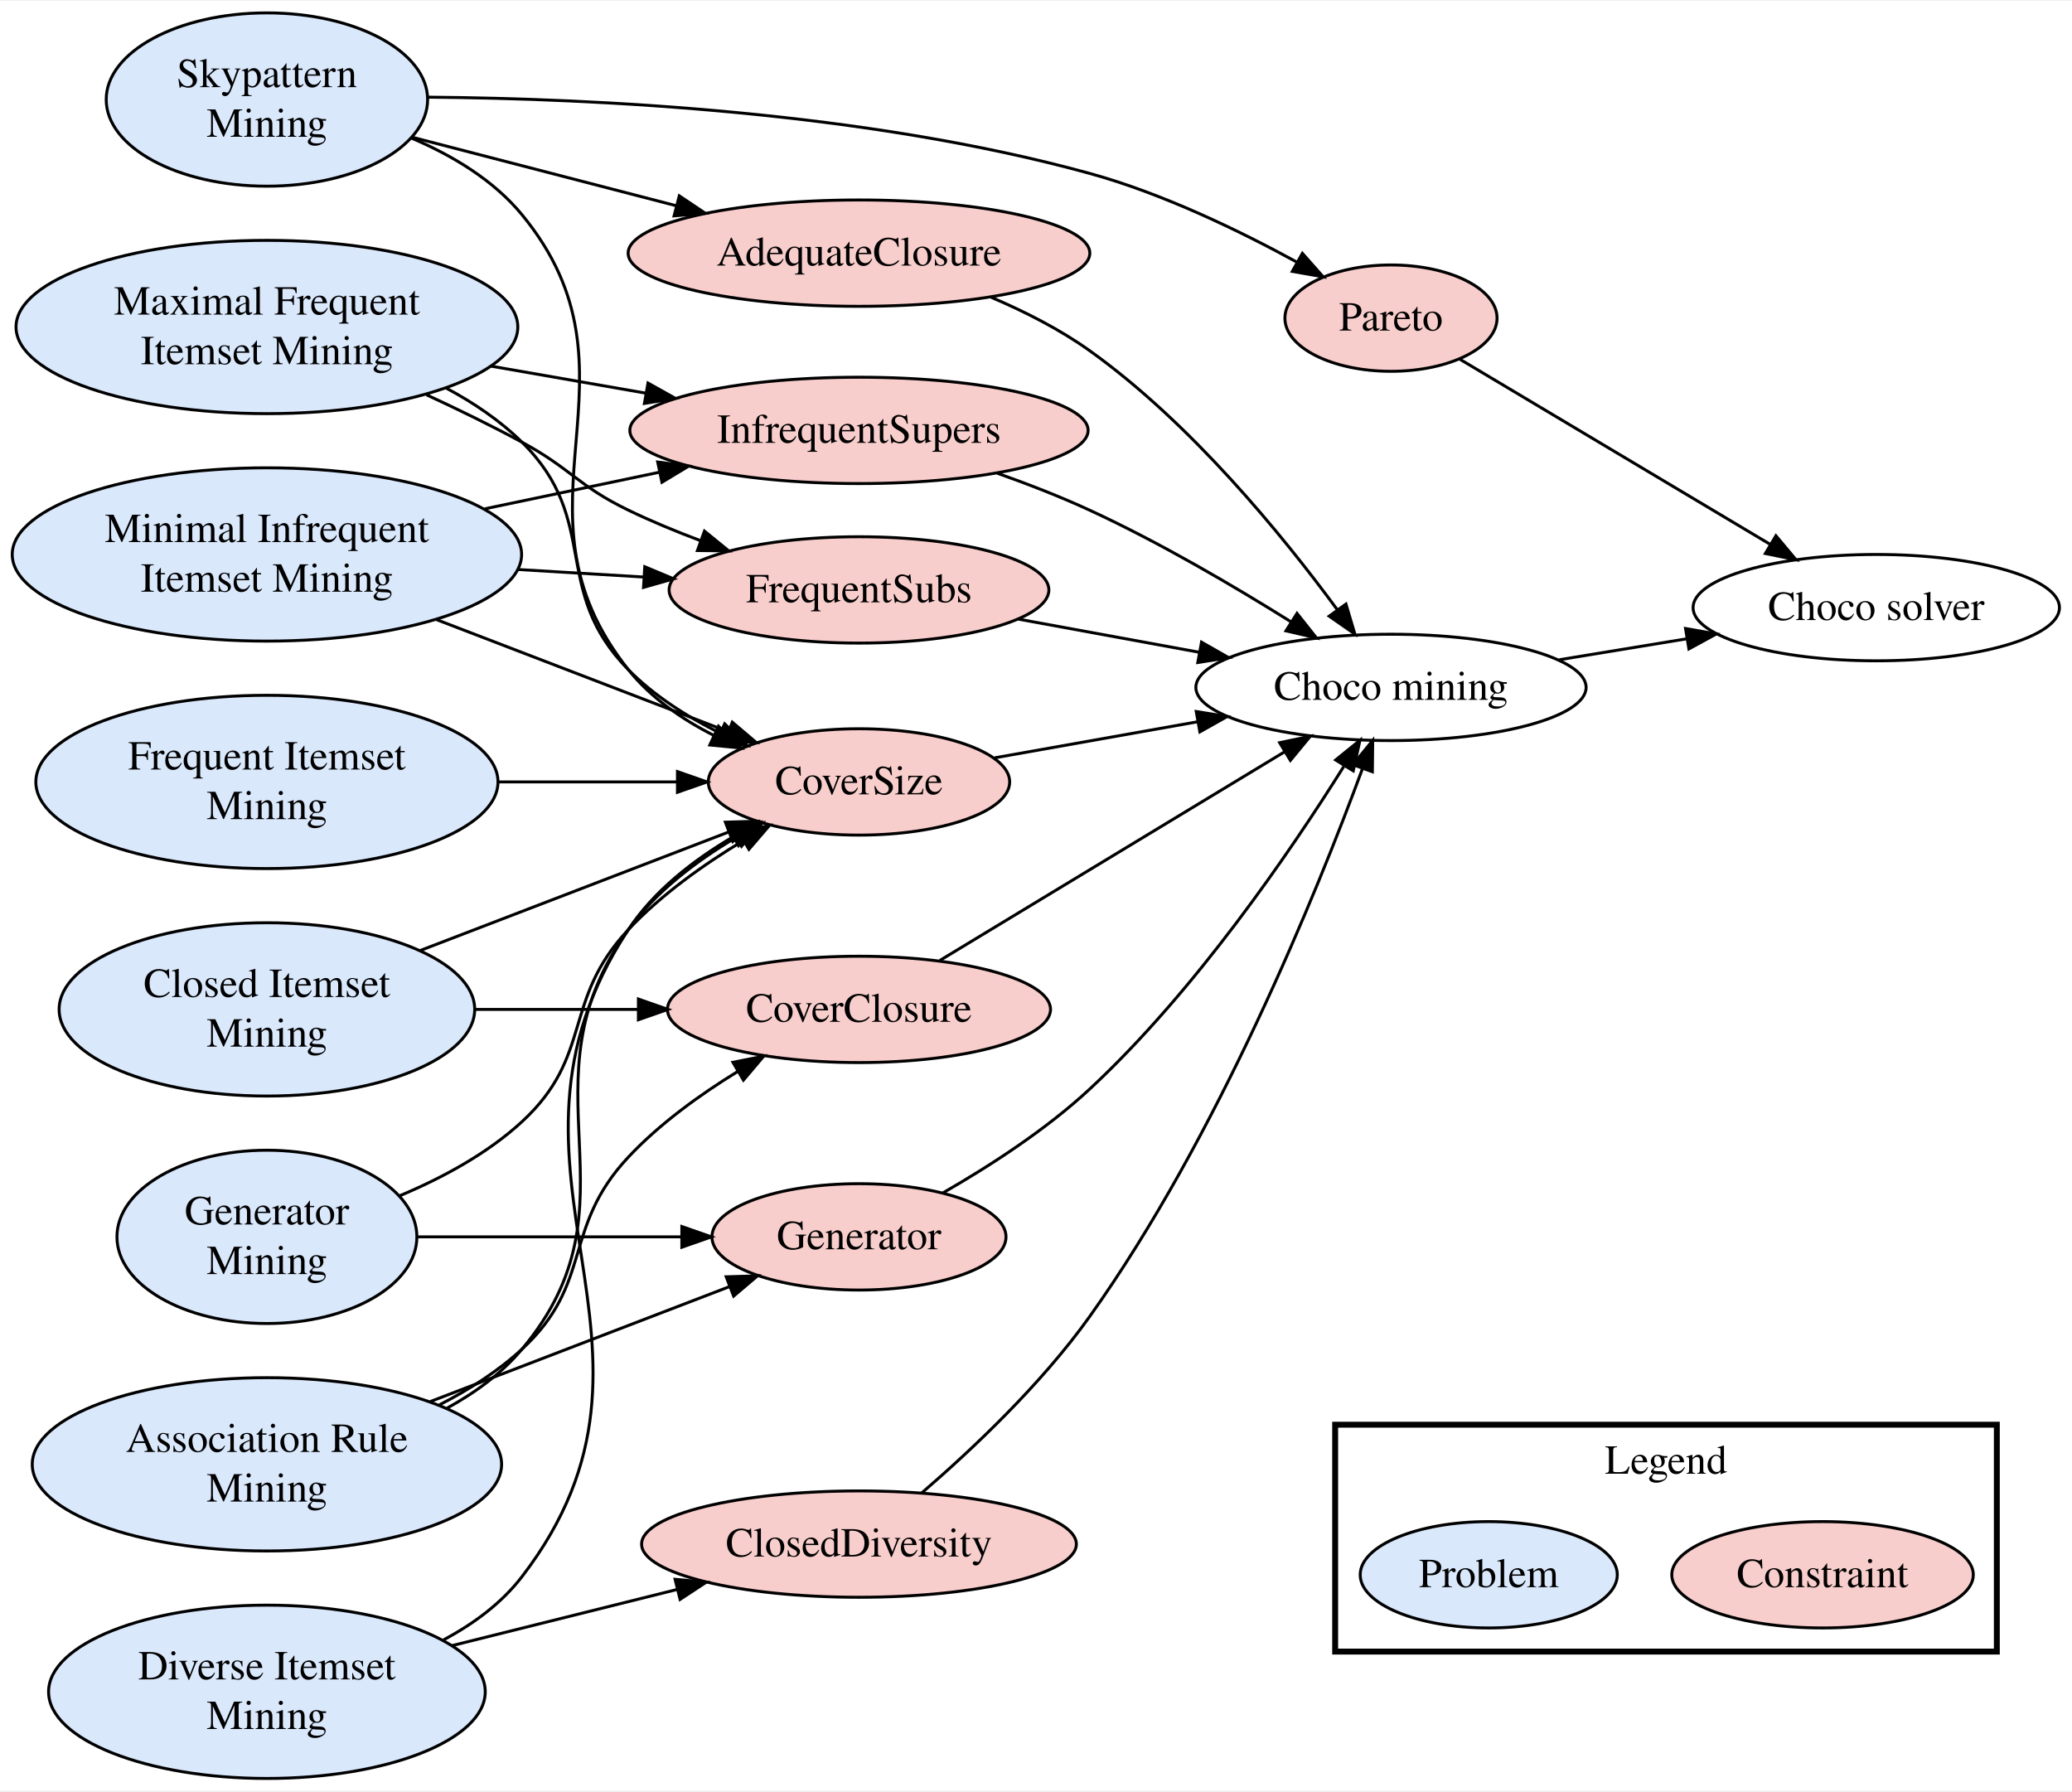
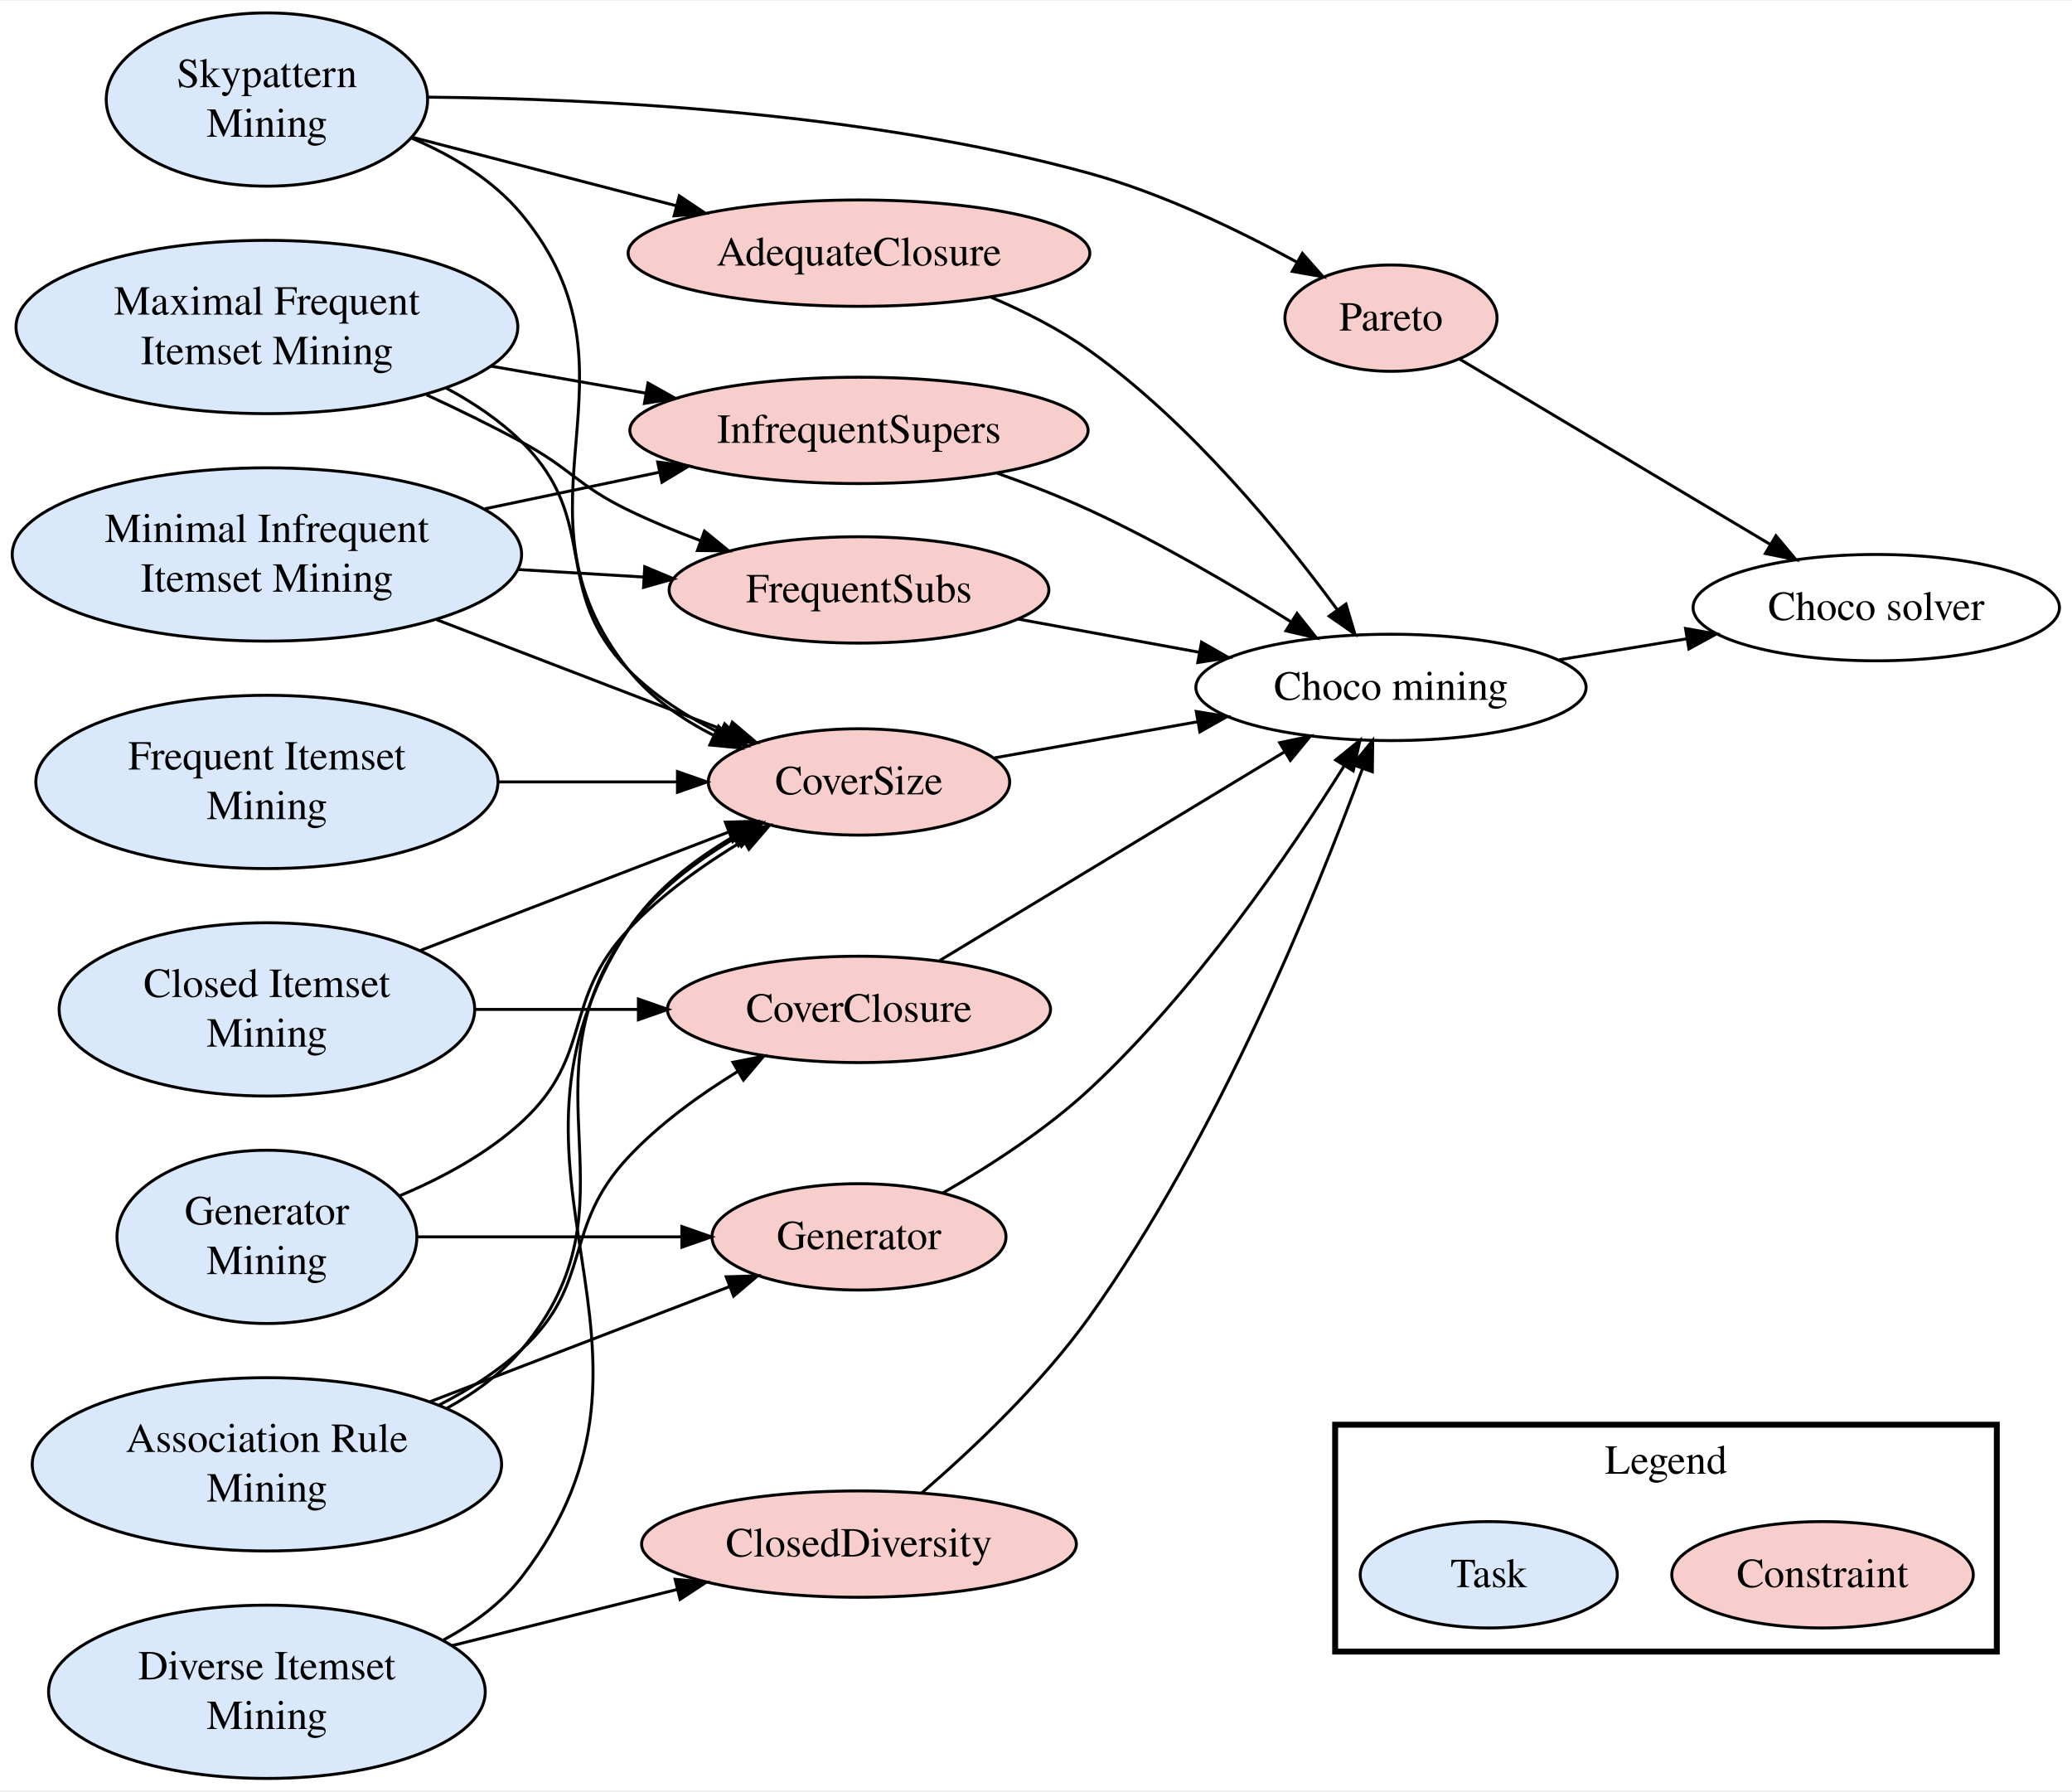
<svg xmlns="http://www.w3.org/2000/svg" width="701pt" height="606pt" viewBox="0.00 0.00 701.45 605.83">
  <g id="graph0" class="graph" transform="scale(1 1) rotate(0) translate(4 601.8313)">
    <polygon fill="#ffffff" stroke="transparent" points="-4,4 -4,-601.831 697.449,-601.831 697.449,4 -4,4" />
    <g id="node1" class="node">
      <ellipse fill="none" stroke="#000000" cx="631.188" cy="-396.416" rx="62.023" ry="18" />
      <text text-anchor="middle" x="631.188" y="-392.216" font-family="Times,serif" font-size="14.00" fill="#000000">Choco solver</text>
    </g>
    <g id="node2" class="node">
      <ellipse fill="none" stroke="#000000" cx="466.9" cy="-369.416" rx="66.056" ry="18" />
      <text text-anchor="middle" x="466.9" y="-365.216" font-family="Times,serif" font-size="14.00" fill="#000000">Choco mining</text>
    </g>
    <g id="edge1" class="edge">
      <path fill="none" stroke="#000000" d="M523.899,-378.783C537.77,-381.063 552.7,-383.516 566.884,-385.848" />
      <polygon fill="#000000" stroke="#000000" points="566.619,-389.351 577.054,-387.519 567.755,-382.444 566.619,-389.351" />
    </g>
    <g id="node3" class="node">
      <ellipse fill="#f8cecc" stroke="#000000" cx="286.797" cy="-337.416" rx="51.022" ry="18" />
      <text text-anchor="middle" x="286.797" y="-333.216" font-family="Times,serif" font-size="14.00" fill="#000000">CoverSize</text>
    </g>
    <g id="edge5" class="edge">
      <path fill="none" stroke="#000000" d="M332.71,-345.573C353.591,-349.283 378.677,-353.741 401.481,-357.792" />
      <polygon fill="#000000" stroke="#000000" points="400.975,-361.257 411.433,-359.561 402.2,-354.365 400.975,-361.257" />
    </g>
    <g id="node4" class="node">
      <ellipse fill="#f8cecc" stroke="#000000" cx="286.797" cy="-260.416" rx="64.847" ry="18" />
      <text text-anchor="middle" x="286.797" y="-256.216" font-family="Times,serif" font-size="14.00" fill="#000000">CoverClosure</text>
    </g>
    <g id="edge3" class="edge">
      <path fill="none" stroke="#000000" d="M314.15,-276.97C345.315,-295.832 396.369,-326.73 430.783,-347.558" />
      <polygon fill="#000000" stroke="#000000" points="429.217,-350.701 439.584,-352.884 432.841,-344.712 429.217,-350.701" />
    </g>
    <g id="node5" class="node">
      <ellipse fill="#f8cecc" stroke="#000000" cx="286.797" cy="-516.416" rx="78.15" ry="18" />
      <text text-anchor="middle" x="286.797" y="-512.216" font-family="Times,serif" font-size="14.00" fill="#000000">AdequateClosure</text>
    </g>
    <g id="edge4" class="edge">
      <path fill="none" stroke="#000000" d="M331.549,-501.474C342.95,-496.624 354.813,-490.601 364.872,-483.416 399.09,-458.97 430.01,-421.155 448.621,-395.859" />
      <polygon fill="#000000" stroke="#000000" points="451.658,-397.632 454.676,-387.477 445.984,-393.534 451.658,-397.632" />
    </g>
    <g id="node6" class="node">
      <ellipse fill="#f8cecc" stroke="#000000" cx="286.797" cy="-402.416" rx="64.286" ry="18" />
      <text text-anchor="middle" x="286.797" y="-398.216" font-family="Times,serif" font-size="14.00" fill="#000000">FrequentSubs</text>
    </g>
    <g id="edge6" class="edge">
      <path fill="none" stroke="#000000" d="M340.833,-392.515C360.068,-388.99 381.927,-384.985 401.979,-381.311" />
      <polygon fill="#000000" stroke="#000000" points="402.761,-384.726 411.966,-379.481 401.499,-377.841 402.761,-384.726" />
    </g>
    <g id="node7" class="node">
      <ellipse fill="#f8cecc" stroke="#000000" cx="286.797" cy="-456.416" rx="77.569" ry="18" />
      <text text-anchor="middle" x="286.797" y="-452.216" font-family="Times,serif" font-size="14.00" fill="#000000">InfrequentSupers</text>
    </g>
    <g id="edge7" class="edge">
      <path fill="none" stroke="#000000" d="M333.634,-441.914C344.072,-438.217 354.974,-433.982 364.872,-429.416 388.495,-418.516 413.708,-403.722 433.159,-391.551" />
      <polygon fill="#000000" stroke="#000000" points="435.087,-394.473 441.665,-386.167 431.343,-388.559 435.087,-394.473" />
    </g>
    <g id="node8" class="node">
      <ellipse fill="#f8cecc" stroke="#000000" cx="286.797" cy="-183.416" rx="49.777" ry="18" />
      <text text-anchor="middle" x="286.797" y="-179.216" font-family="Times,serif" font-size="14.00" fill="#000000">Generator</text>
    </g>
    <g id="edge8" class="edge">
      <path fill="none" stroke="#000000" d="M315.252,-198.325C330.864,-207.287 350.01,-219.615 364.872,-233.416 400.588,-266.582 432.679,-313.547 450.96,-342.71" />
      <polygon fill="#000000" stroke="#000000" points="448.165,-344.844 456.398,-351.513 454.12,-341.165 448.165,-344.844" />
    </g>
    <g id="node9" class="node">
      <ellipse fill="#f8cecc" stroke="#000000" cx="286.797" cy="-79.416" rx="73.593" ry="18" />
      <text text-anchor="middle" x="286.797" y="-75.216" font-family="Times,serif" font-size="14.00" fill="#000000">ClosedDiversity</text>
    </g>
    <g id="edge9" class="edge">
      <path fill="none" stroke="#000000" d="M308.024,-96.717C324.973,-111.325 348.512,-133.476 364.872,-156.416 408.311,-217.324 441.657,-299.609 457.231,-341.859" />
      <polygon fill="#000000" stroke="#000000" points="454.014,-343.254 460.717,-351.459 460.594,-340.865 454.014,-343.254" />
    </g>
    <g id="node10" class="node">
      <ellipse fill="#f8cecc" stroke="#000000" cx="466.9" cy="-494.416" rx="35.911" ry="18" />
      <text text-anchor="middle" x="466.9" y="-490.216" font-family="Times,serif" font-size="14.00" fill="#000000">Pareto</text>
    </g>
    <g id="edge2" class="edge">
      <path fill="none" stroke="#000000" d="M490.09,-480.582C517.497,-464.233 563.412,-436.845 595.393,-417.768" />
      <polygon fill="#000000" stroke="#000000" points="597.222,-420.752 604.017,-412.624 593.636,-414.741 597.222,-420.752" />
    </g>
    <g id="node11" class="node">
      <ellipse fill="#dae8fc" stroke="#000000" cx="86.361" cy="-337.416" rx="78.227" ry="29.331" />
      <text text-anchor="middle" x="86.361" y="-341.616" font-family="Times,serif" font-size="14.00" fill="#000000">Frequent Itemset</text>
      <text text-anchor="middle" x="86.361" y="-324.816" font-family="Times,serif" font-size="14.00" fill="#000000"> Mining</text>
    </g>
    <g id="edge10" class="edge">
      <path fill="none" stroke="#000000" d="M164.716,-337.416C184.819,-337.416 206.156,-337.416 225.274,-337.416" />
      <polygon fill="#000000" stroke="#000000" points="225.346,-340.916 235.346,-337.416 225.346,-333.916 225.346,-340.916" />
    </g>
    <g id="node12" class="node">
      <ellipse fill="#dae8fc" stroke="#000000" cx="86.361" cy="-260.416" rx="70.345" ry="29.331" />
      <text text-anchor="middle" x="86.361" y="-264.616" font-family="Times,serif" font-size="14.00" fill="#000000">Closed Itemset</text>
      <text text-anchor="middle" x="86.361" y="-247.816" font-family="Times,serif" font-size="14.00" fill="#000000"> Mining</text>
    </g>
    <g id="edge11" class="edge">
      <path fill="none" stroke="#000000" d="M138.239,-280.345C170.58,-292.77 211.754,-308.587 242.549,-320.417" />
      <polygon fill="#000000" stroke="#000000" points="241.568,-323.79 252.158,-324.109 244.078,-317.255 241.568,-323.79" />
    </g>
    <g id="edge12" class="edge">
      <path fill="none" stroke="#000000" d="M157.027,-260.416C174.822,-260.416 193.983,-260.416 211.975,-260.416" />
      <polygon fill="#000000" stroke="#000000" points="212.123,-263.916 222.123,-260.416 212.123,-256.916 212.123,-263.916" />
    </g>
    <g id="node13" class="node">
      <ellipse fill="#dae8fc" stroke="#000000" cx="86.361" cy="-568.416" rx="54.405" ry="29.331" />
      <text text-anchor="middle" x="86.361" y="-572.616" font-family="Times,serif" font-size="14.00" fill="#000000">Skypattern</text>
      <text text-anchor="middle" x="86.361" y="-555.816" font-family="Times,serif" font-size="14.00" fill="#000000"> Mining</text>
    </g>
    <g id="edge13" class="edge">
      <path fill="none" stroke="#000000" d="M135.443,-555.3C149.252,-549.431 163.109,-541.106 172.722,-529.416 217.362,-475.121 164.867,-430.347 208.722,-375.416 216.29,-365.936 226.815,-358.661 237.689,-353.142" />
      <polygon fill="#000000" stroke="#000000" points="239.24,-356.281 246.849,-348.908 236.303,-349.926 239.24,-356.281" />
    </g>
    <g id="edge14" class="edge">
      <path fill="none" stroke="#000000" d="M135.393,-555.695C162.348,-548.702 196.056,-539.957 224.819,-532.495" />
      <polygon fill="#000000" stroke="#000000" points="225.967,-535.813 234.768,-529.914 224.209,-529.037 225.967,-535.813" />
    </g>
    <g id="edge15" class="edge">
      <path fill="none" stroke="#000000" d="M140.767,-569.222C197.657,-568.756 289.046,-564.289 364.872,-543.416 389.568,-536.617 415.568,-524.037 435.14,-513.327" />
      <polygon fill="#000000" stroke="#000000" points="436.909,-516.348 443.925,-508.409 433.49,-510.24 436.909,-516.348" />
    </g>
    <g id="node14" class="node">
      <ellipse fill="#dae8fc" stroke="#000000" cx="86.361" cy="-491.416" rx="84.936" ry="29.331" />
      <text text-anchor="middle" x="86.361" y="-495.616" font-family="Times,serif" font-size="14.00" fill="#000000">Maximal Frequent</text>
      <text text-anchor="middle" x="86.361" y="-478.816" font-family="Times,serif" font-size="14.00" fill="#000000"> Itemset Mining</text>
    </g>
    <g id="edge16" class="edge">
      <path fill="none" stroke="#000000" d="M147.027,-470.753C156.369,-465.755 165.345,-459.696 172.722,-452.416 199.61,-425.879 182.218,-402.336 208.722,-375.416 217.397,-366.603 228.53,-359.537 239.653,-354.002" />
      <polygon fill="#000000" stroke="#000000" points="241.333,-357.082 248.941,-349.709 238.395,-350.728 241.333,-357.082" />
    </g>
    <g id="edge18" class="edge">
      <path fill="none" stroke="#000000" d="M140.387,-468.466C151.234,-463.455 162.451,-457.978 172.722,-452.416 189.417,-443.374 191.631,-437.687 208.722,-429.416 216.423,-425.688 224.775,-422.232 233.056,-419.123" />
      <polygon fill="#000000" stroke="#000000" points="234.486,-422.327 242.701,-415.637 232.107,-415.744 234.486,-422.327" />
    </g>
    <g id="edge17" class="edge">
      <path fill="none" stroke="#000000" d="M162.137,-478.184C179.374,-475.174 197.638,-471.985 214.716,-469.002" />
      <polygon fill="#000000" stroke="#000000" points="215.369,-472.441 224.618,-467.273 214.164,-465.546 215.369,-472.441" />
    </g>
    <g id="node15" class="node">
      <ellipse fill="#dae8fc" stroke="#000000" cx="86.361" cy="-414.416" rx="86.222" ry="29.331" />
      <text text-anchor="middle" x="86.361" y="-418.616" font-family="Times,serif" font-size="14.00" fill="#000000">Minimal Infrequent</text>
      <text text-anchor="middle" x="86.361" y="-401.816" font-family="Times,serif" font-size="14.00" fill="#000000"> Itemset Mining</text>
    </g>
    <g id="edge19" class="edge">
      <path fill="none" stroke="#000000" d="M143.798,-392.351C175.185,-380.293 213.465,-365.587 242.517,-354.426" />
      <polygon fill="#000000" stroke="#000000" points="243.913,-357.639 251.993,-350.786 241.402,-351.105 243.913,-357.639" />
    </g>
    <g id="edge21" class="edge">
      <path fill="none" stroke="#000000" d="M171.654,-409.309C185.664,-408.47 200.072,-407.608 213.749,-406.789" />
      <polygon fill="#000000" stroke="#000000" points="214.274,-410.264 224.047,-406.172 213.856,-403.276 214.274,-410.264" />
    </g>
    <g id="edge20" class="edge">
      <path fill="none" stroke="#000000" d="M160.142,-429.876C179.444,-433.921 200.155,-438.26 219.121,-442.235" />
      <polygon fill="#000000" stroke="#000000" points="218.655,-445.713 229.16,-444.338 220.091,-438.862 218.655,-445.713" />
    </g>
    <g id="node16" class="node">
      <ellipse fill="#dae8fc" stroke="#000000" cx="86.361" cy="-183.416" rx="50.77" ry="29.331" />
      <text text-anchor="middle" x="86.361" y="-187.616" font-family="Times,serif" font-size="14.00" fill="#000000">Generator</text>
      <text text-anchor="middle" x="86.361" y="-170.816" font-family="Times,serif" font-size="14.00" fill="#000000"> Mining</text>
    </g>
    <g id="edge22" class="edge">
      <path fill="none" stroke="#000000" d="M131.341,-197.346C145.746,-203.383 160.987,-211.602 172.722,-222.416 197.006,-244.795 186.127,-263.331 208.722,-287.416 219.833,-299.26 234.314,-309.535 247.783,-317.638" />
      <polygon fill="#000000" stroke="#000000" points="246.032,-320.668 256.441,-322.643 249.536,-314.608 246.032,-320.668" />
    </g>
    <g id="edge23" class="edge">
      <path fill="none" stroke="#000000" d="M137.458,-183.416C164.625,-183.416 198.191,-183.416 226.615,-183.416" />
      <polygon fill="#000000" stroke="#000000" points="226.833,-186.916 236.833,-183.416 226.833,-179.916 226.833,-186.916" />
    </g>
    <g id="node17" class="node">
      <ellipse fill="#dae8fc" stroke="#000000" cx="86.361" cy="-106.416" rx="79.447" ry="29.331" />
      <text text-anchor="middle" x="86.361" y="-110.616" font-family="Times,serif" font-size="14.00" fill="#000000">Association Rule</text>
      <text text-anchor="middle" x="86.361" y="-93.816" font-family="Times,serif" font-size="14.00" fill="#000000"> Mining</text>
    </g>
    <g id="edge24" class="edge">
      <path fill="none" stroke="#000000" d="M147.377,-125.462C156.906,-130.671 165.854,-137.22 172.722,-145.416 214.538,-195.319 170.641,-234.606 208.722,-287.416 217.977,-300.251 231.638,-310.602 244.957,-318.484" />
      <polygon fill="#000000" stroke="#000000" points="243.623,-321.747 254.064,-323.546 247.024,-315.628 243.623,-321.747" />
    </g>
    <g id="edge25" class="edge">
      <path fill="none" stroke="#000000" d="M144.818,-126.586C154.838,-131.715 164.616,-137.946 172.722,-145.416 197.006,-167.795 186.127,-186.331 208.722,-210.416 219.28,-221.67 232.881,-231.508 245.764,-239.411" />
      <polygon fill="#000000" stroke="#000000" points="244.129,-242.51 254.522,-244.567 247.68,-236.478 244.129,-242.51" />
    </g>
    <g id="edge26" class="edge">
      <path fill="none" stroke="#000000" d="M141.661,-127.66C173.518,-139.898 213.009,-155.069 242.751,-166.495" />
      <polygon fill="#000000" stroke="#000000" points="241.848,-169.898 252.438,-170.216 244.359,-163.363 241.848,-169.898" />
    </g>
    <g id="node18" class="node">
      <ellipse fill="#dae8fc" stroke="#000000" cx="86.361" cy="-29.416" rx="73.915" ry="29.331" />
      <text text-anchor="middle" x="86.361" y="-33.616" font-family="Times,serif" font-size="14.00" fill="#000000">Diverse Itemset</text>
      <text text-anchor="middle" x="86.361" y="-16.816" font-family="Times,serif" font-size="14.00" fill="#000000"> Mining</text>
    </g>
    <g id="edge28" class="edge">
      <path fill="none" stroke="#000000" d="M146.216,-47.031C156.349,-52.429 165.809,-59.412 172.722,-68.416 232.791,-146.655 154.495,-205.019 208.722,-287.416 217.349,-300.525 230.73,-310.901 243.992,-318.725" />
      <polygon fill="#000000" stroke="#000000" points="242.646,-321.979 253.095,-323.736 246.022,-315.847 242.646,-321.979" />
    </g>
    <g id="edge27" class="edge">
      <path fill="none" stroke="#000000" d="M148.956,-45.03C173.286,-51.1 201.076,-58.032 225.3,-64.075" />
      <polygon fill="#000000" stroke="#000000" points="224.542,-67.493 235.091,-66.517 226.236,-60.701 224.542,-67.493" />
    </g>
  </g>
  <g id="graph0" class="graph" transform="scale(1 1) rotate(0) translate(444 566.8)">
    <polygon fill="#ffffff" stroke="transparent" points="-4,4 -4,-96.8 244,-96.8 244,4 -4,4" />
    <g id="clust1" class="cluster">
      <polygon fill="none" stroke="#000000" stroke-width="2" points="8,-8 8,-84.8 232,-84.8 232,-8 8,-8" />
      <text text-anchor="middle" x="120" y="-68.2" font-family="Times,serif" font-size="14.00" fill="#000000">Legend</text>
    </g>
    <g id="node1" class="node">
      <ellipse fill="#f8cecc" stroke="#000000" cx="173" cy="-34" rx="51.041" ry="18" />
      <text text-anchor="middle" x="173" y="-29.8" font-family="Times,serif" font-size="14.00" fill="#000000">Constraint</text>
    </g>
    <g id="node2" class="node">
      <ellipse fill="#dae8fc" stroke="#000000" cx="60" cy="-34" rx="43.519" ry="18" />
-       <text text-anchor="middle" x="60" y="-29.8" font-family="Times,serif" font-size="14.00" fill="#000000">Problem</text>
+       <text text-anchor="middle" x="60" y="-29.8" font-family="Times,serif" font-size="14.00" fill="#000000">Task</text>
    </g>
  </g>
</svg>
